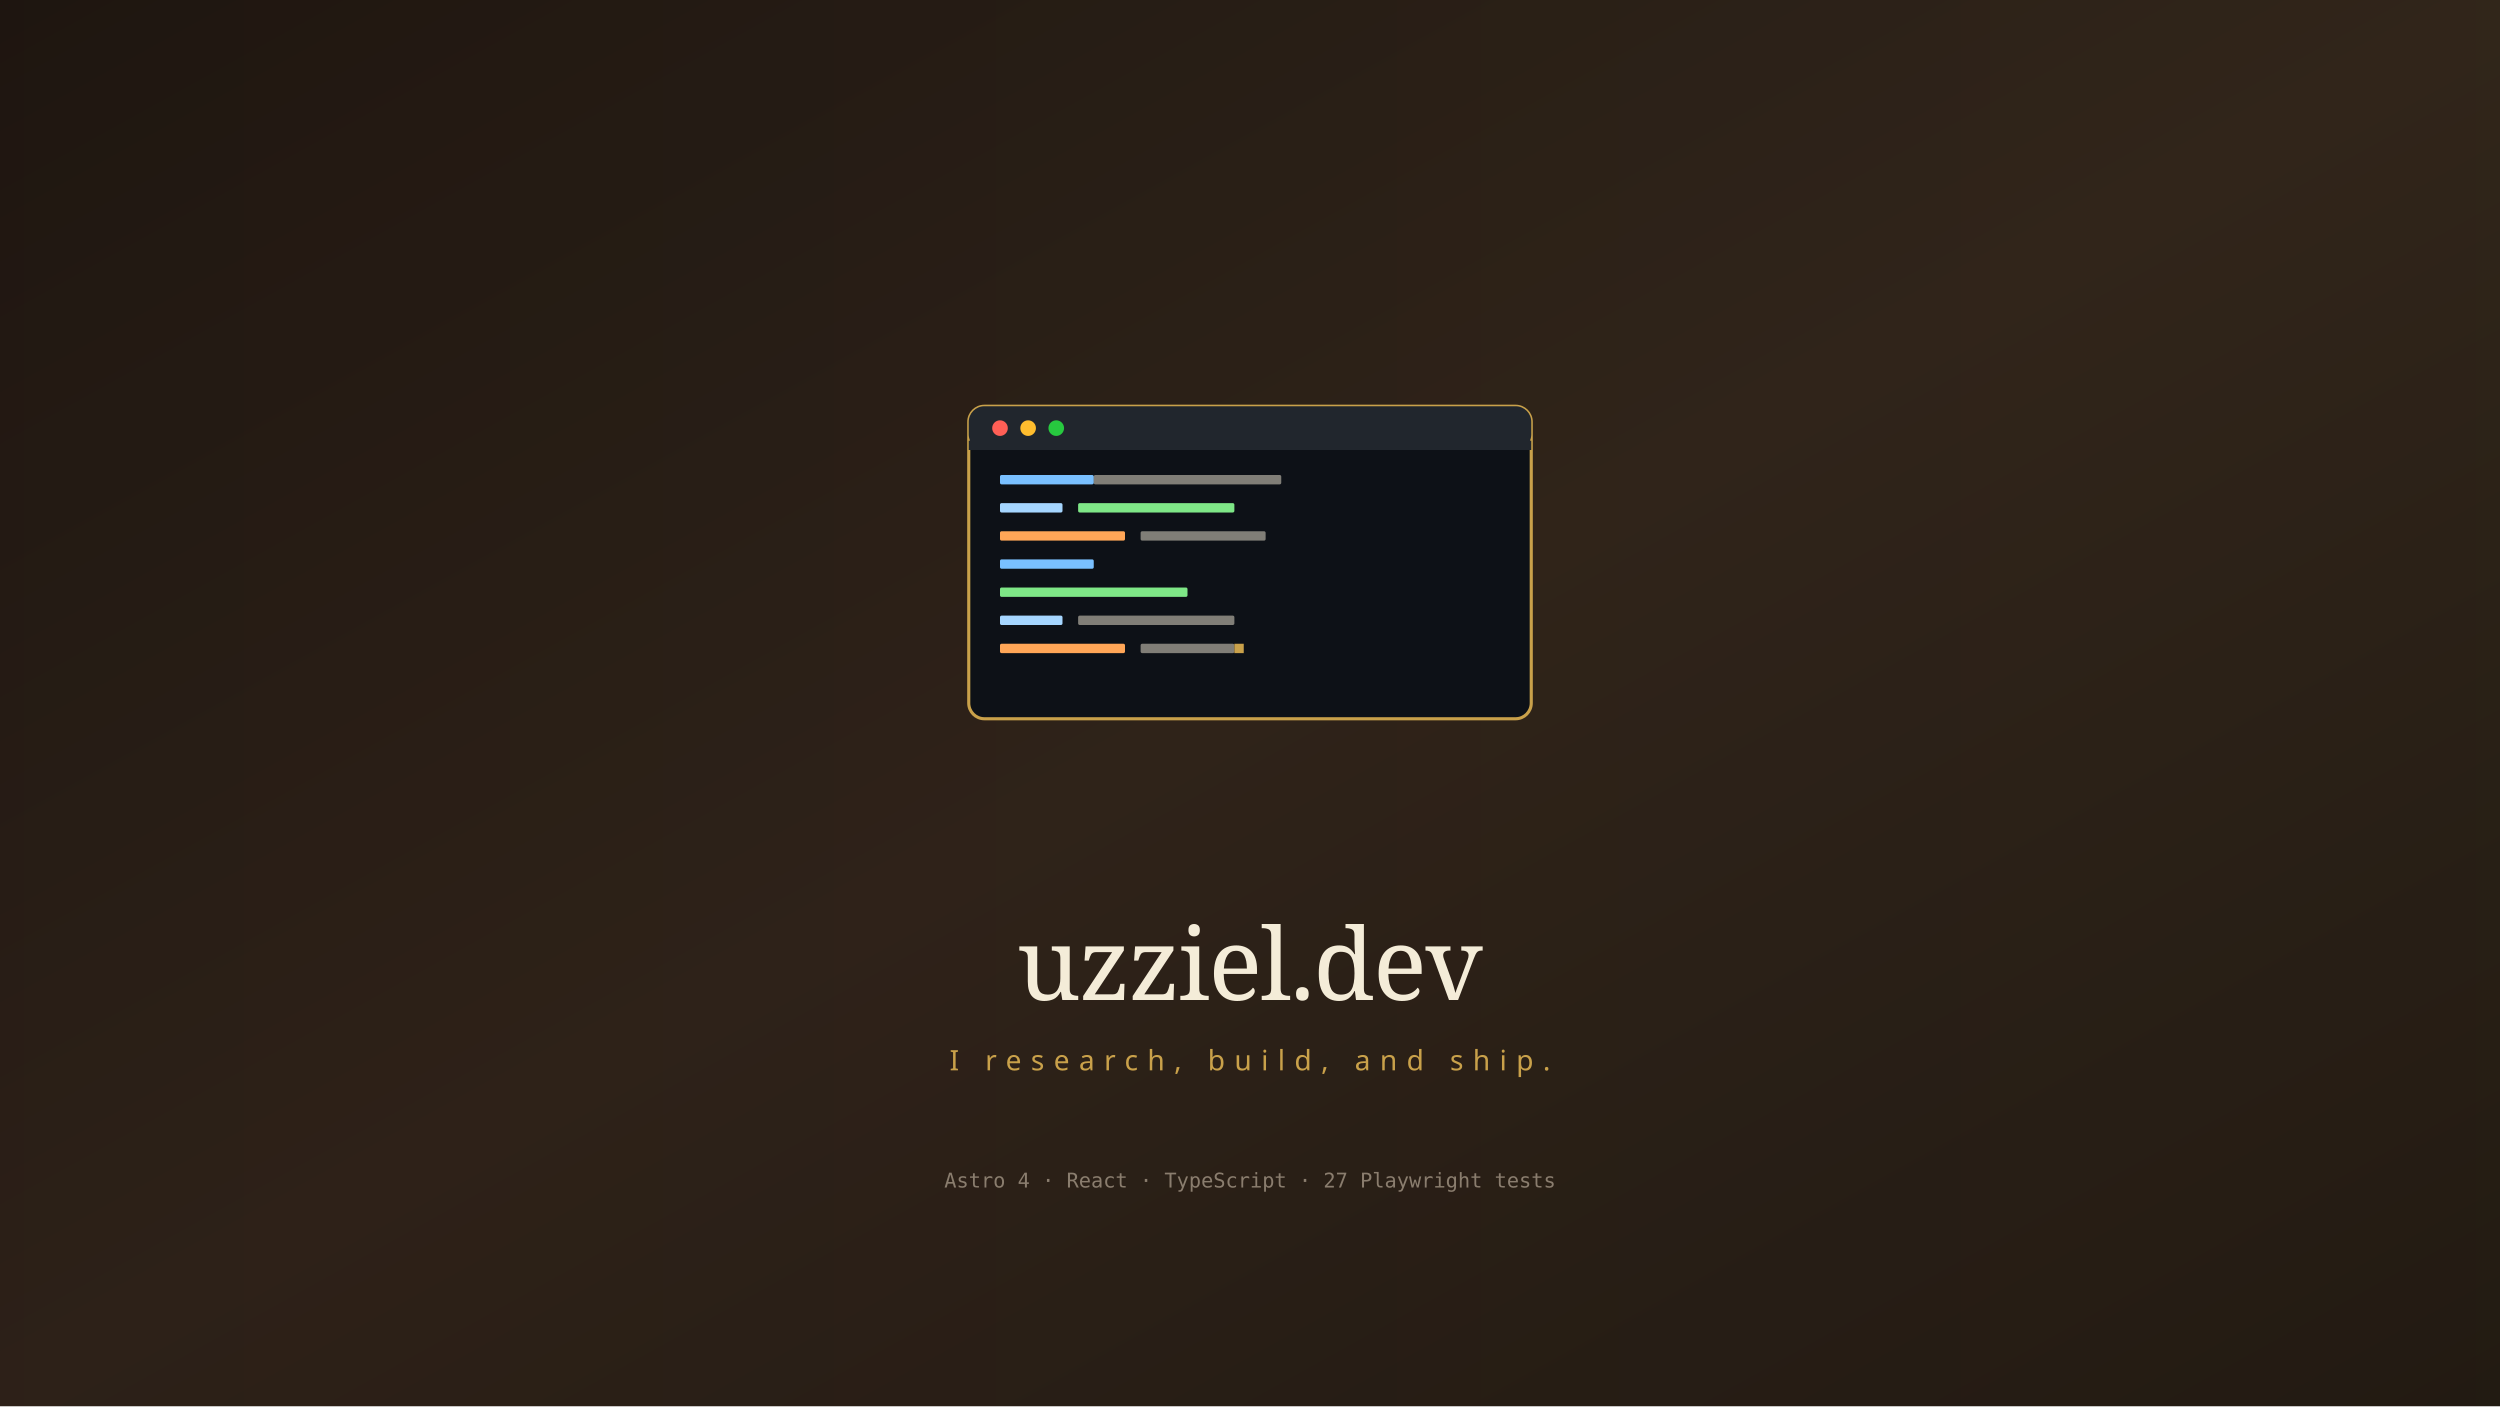
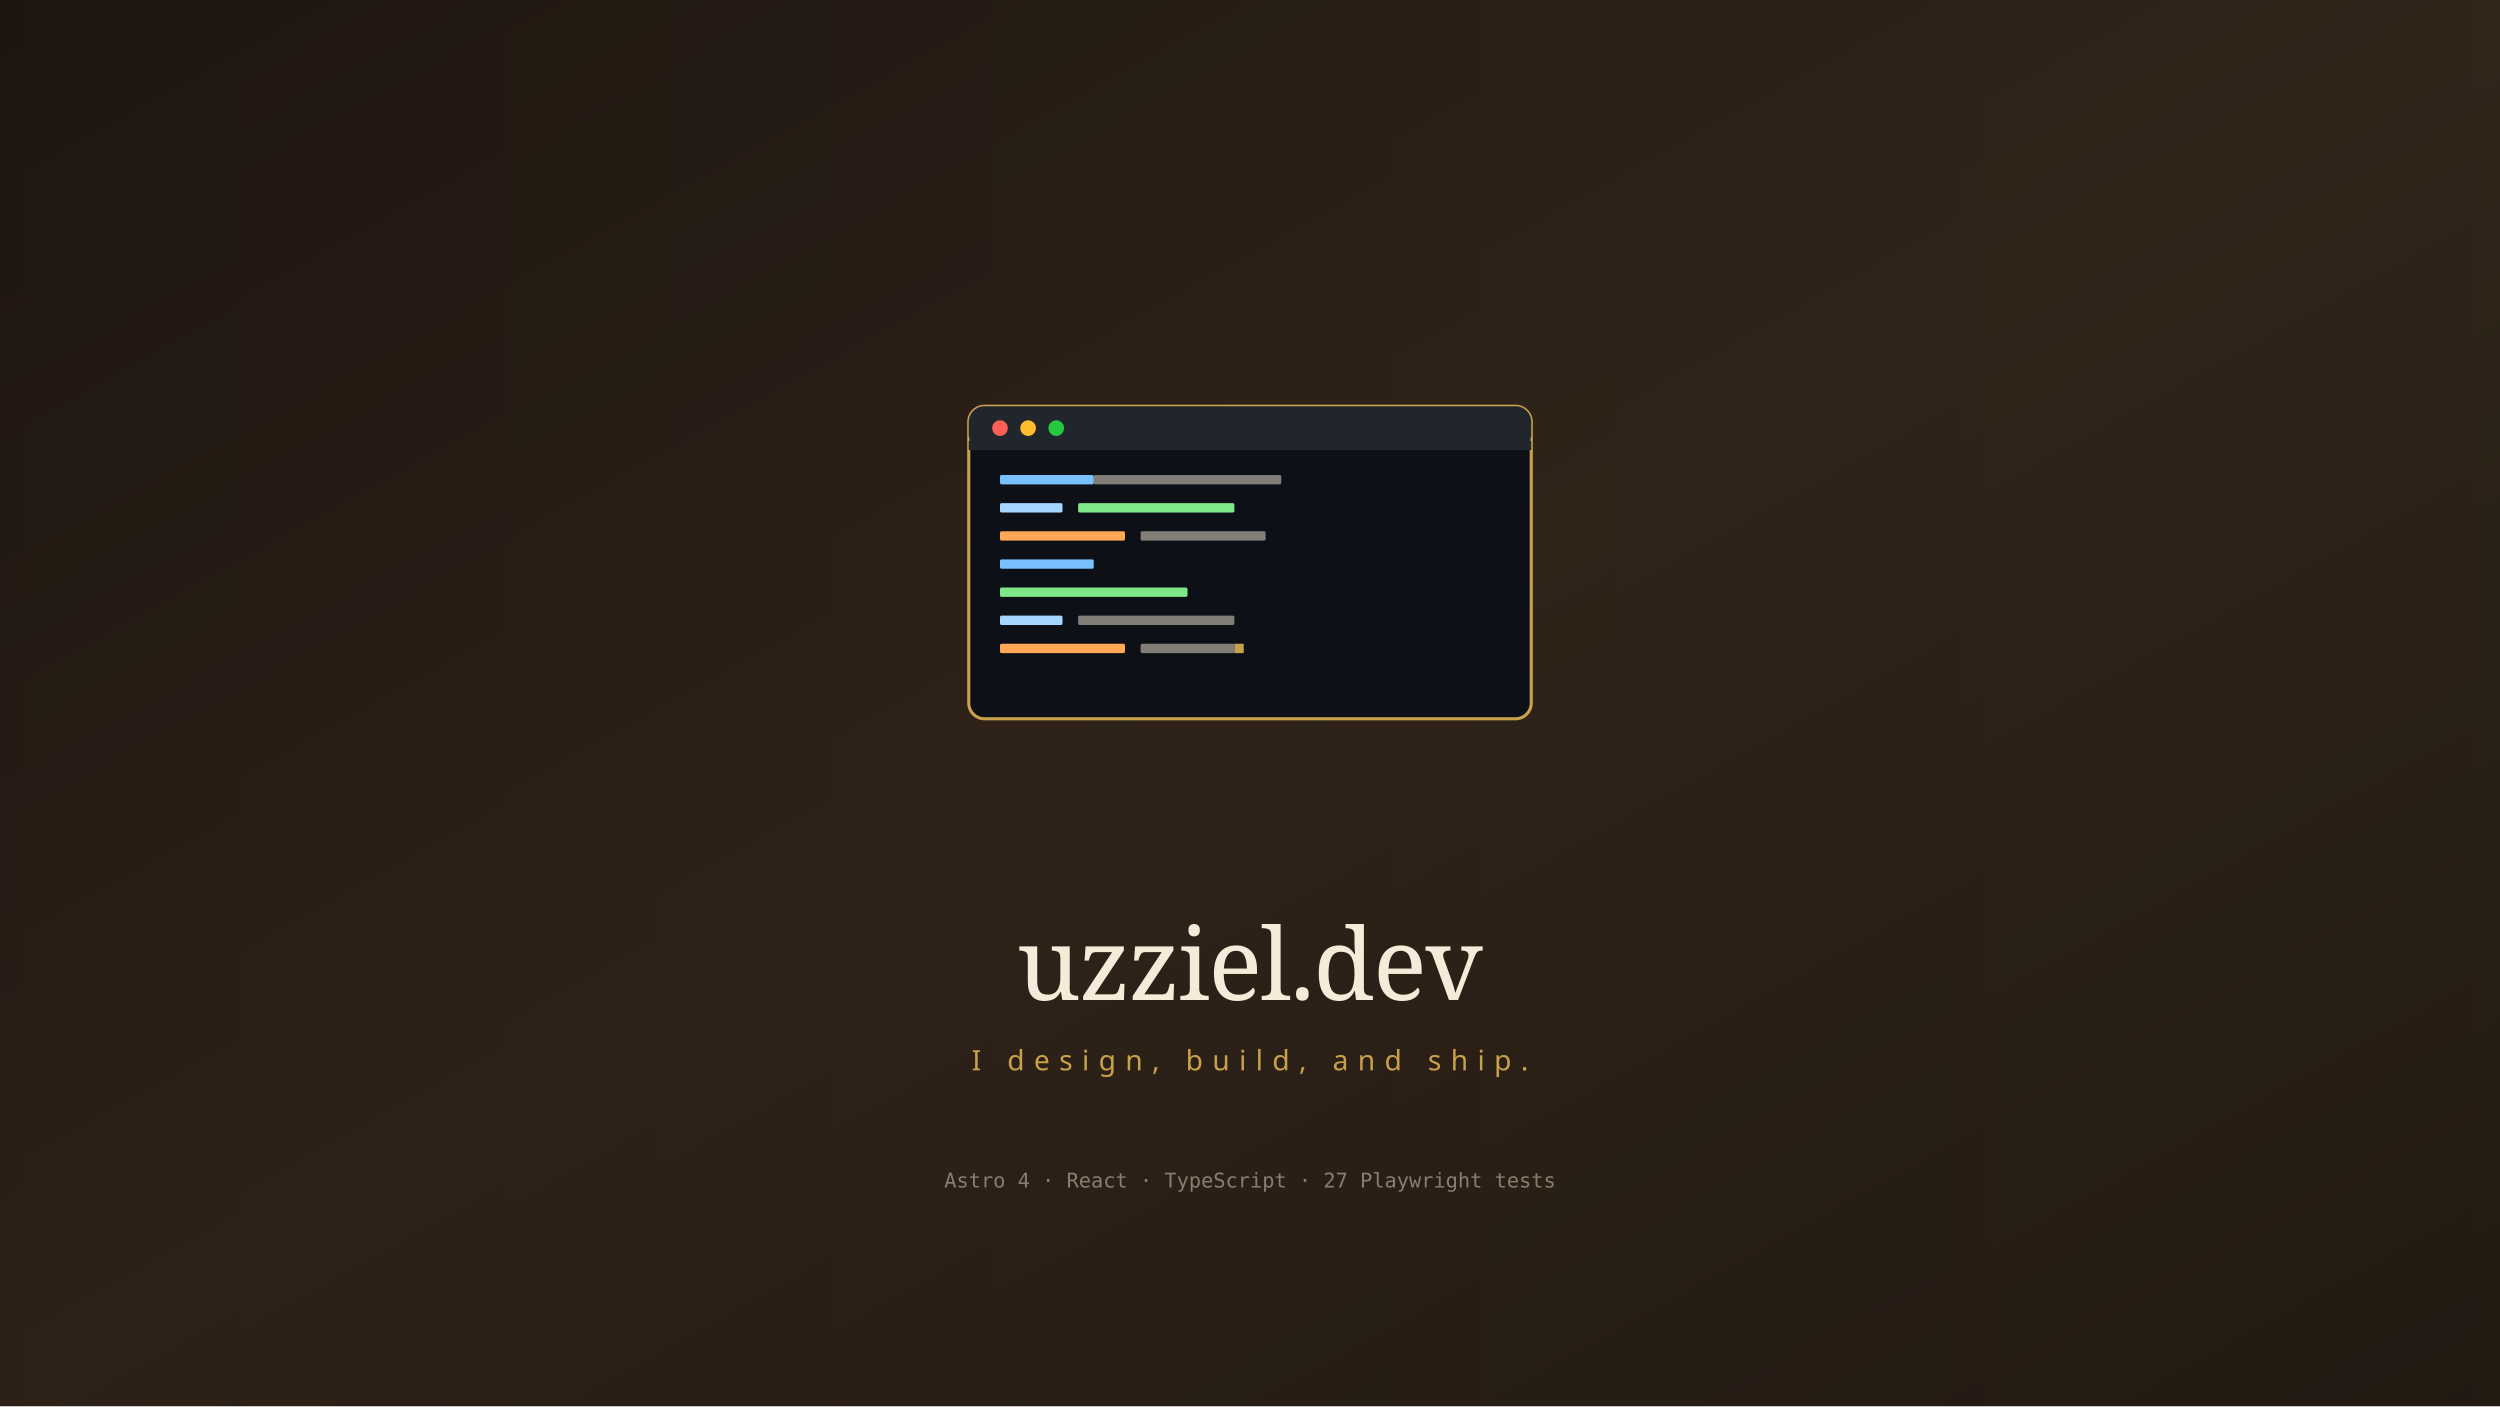
<svg xmlns="http://www.w3.org/2000/svg" width="1600" height="900" viewBox="0 0 1600 900">
  <defs>
    <linearGradient id="bg" x1="0" y1="0" x2="1" y2="1">
      <stop offset="0%" stop-color="#1a1410" />
      <stop offset="50%" stop-color="#2a1f18" />
      <stop offset="100%" stop-color="#1a1410" />
    </linearGradient>
    <linearGradient id="accent" x1="0" y1="0" x2="1" y2="0">
      <stop offset="0%" stop-color="#6b3410" />
      <stop offset="100%" stop-color="#c9a14a" />
    </linearGradient>
  </defs>
  <rect width="1600" height="900" fill="url(#bg)" />
  <rect x="0" y="0" width="1600" height="900" fill="url(#accent)" opacity="0.05" />
  <g transform="translate(800, 360)">
    <rect x="-180" y="-100" width="360" height="200" rx="10" fill="#0d1117" stroke="#c9a14a" stroke-width="2" />
    <rect x="-180" y="-100" width="360" height="28" rx="10" fill="#21262d" />
    <rect x="-180" y="-78" width="360" height="6" fill="#21262d" />
    <circle cx="-160" cy="-86" r="5" fill="#ff5f56" />
    <circle cx="-142" cy="-86" r="5" fill="#ffbd2e" />
    <circle cx="-124" cy="-86" r="5" fill="#27c93f" />
    <rect x="-160" y="-56" width="60" height="6" fill="#79c0ff" rx="1" />
    <rect x="-100" y="-56" width="120" height="6" fill="#f4ecd8" rx="1" opacity="0.5" />
    <rect x="-160" y="-38" width="40" height="6" fill="#a5d6ff" rx="1" />
    <rect x="-110" y="-38" width="100" height="6" fill="#7ee787" rx="1" />
    <rect x="-160" y="-20" width="80" height="6" fill="#ffa657" rx="1" />
    <rect x="-70" y="-20" width="80" height="6" fill="#f4ecd8" rx="1" opacity="0.5" />
    <rect x="-160" y="-2" width="60" height="6" fill="#79c0ff" rx="1" />
    <rect x="-160" y="16" width="120" height="6" fill="#7ee787" rx="1" />
    <rect x="-160" y="34" width="40" height="6" fill="#a5d6ff" rx="1" />
    <rect x="-110" y="34" width="100" height="6" fill="#f4ecd8" rx="1" opacity="0.5" />
    <rect x="-160" y="52" width="80" height="6" fill="#ffa657" rx="1" />
    <rect x="-70" y="52" width="60" height="6" fill="#f4ecd8" rx="1" opacity="0.5" />
    <rect x="-10" y="52" width="6" height="6" fill="#c9a14a" />
  </g>
  <text x="800" y="640" font-family="Fraunces, Georgia, serif" font-size="64" font-weight="500" fill="#f4ecd8" text-anchor="middle" letter-spacing="-1">uzziel.dev</text>
-   <text x="800" y="685" font-family="'Inter Tight', sans-serif" font-size="18" fill="#c9a14a" text-anchor="middle" letter-spacing="6" text-transform="uppercase">I research, build, and ship.</text>
+   <text x="800" y="685" font-family="'Inter Tight', sans-serif" font-size="18" fill="#c9a14a" text-anchor="middle" letter-spacing="6" text-transform="uppercase">I design, build, and ship.</text>
  <text x="800" y="760" font-family="'JetBrains Mono', monospace" font-size="13" fill="#8a7d6e" text-anchor="middle">Astro 4 · React · TypeScript · 27 Playwright tests</text>
</svg>
